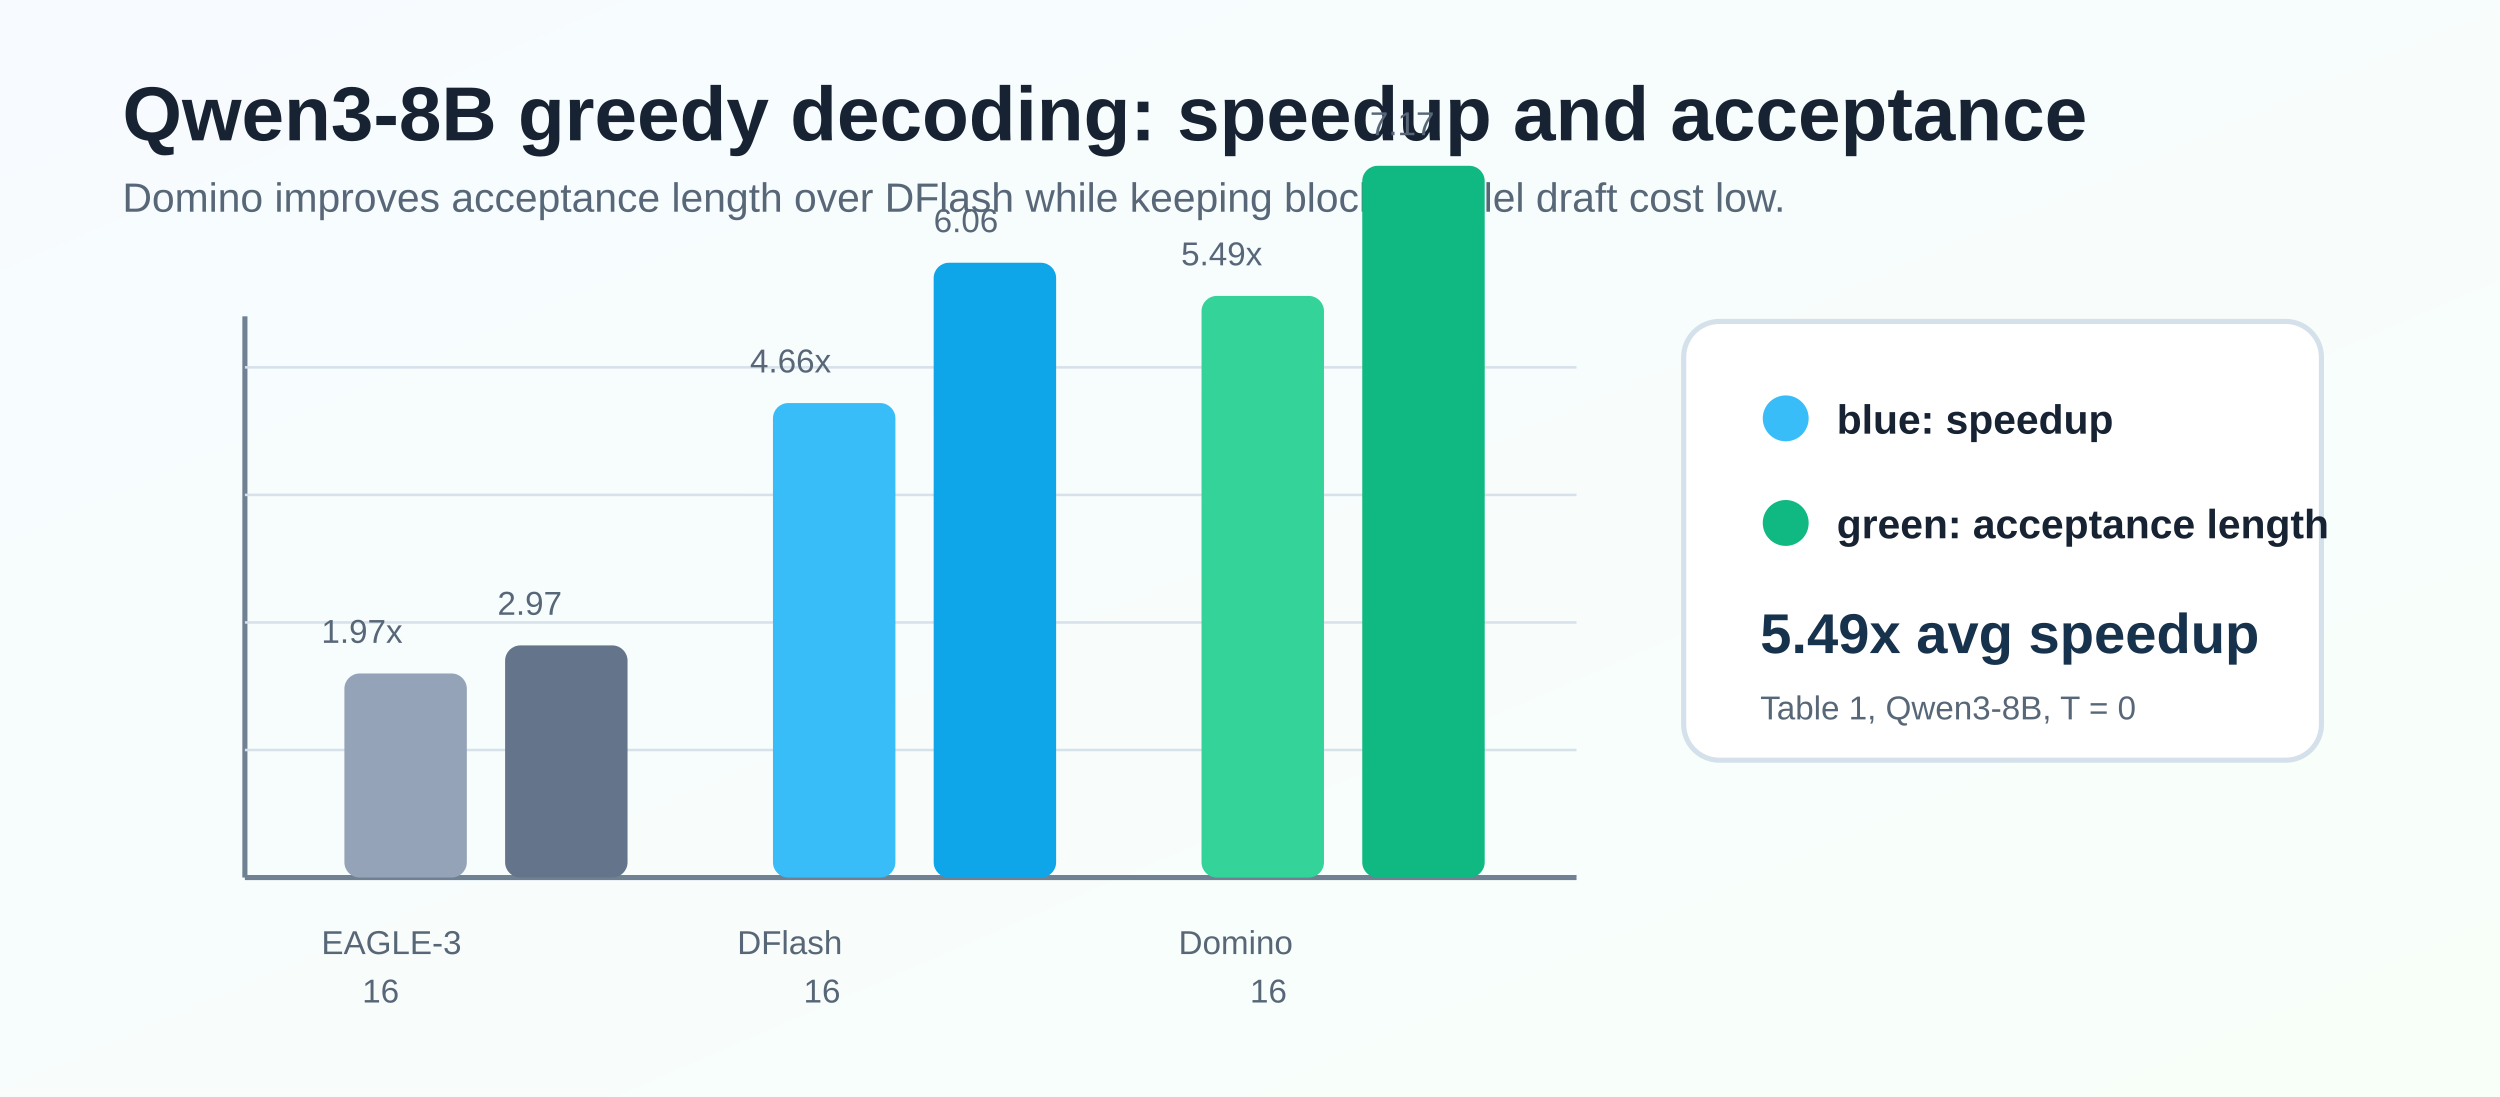
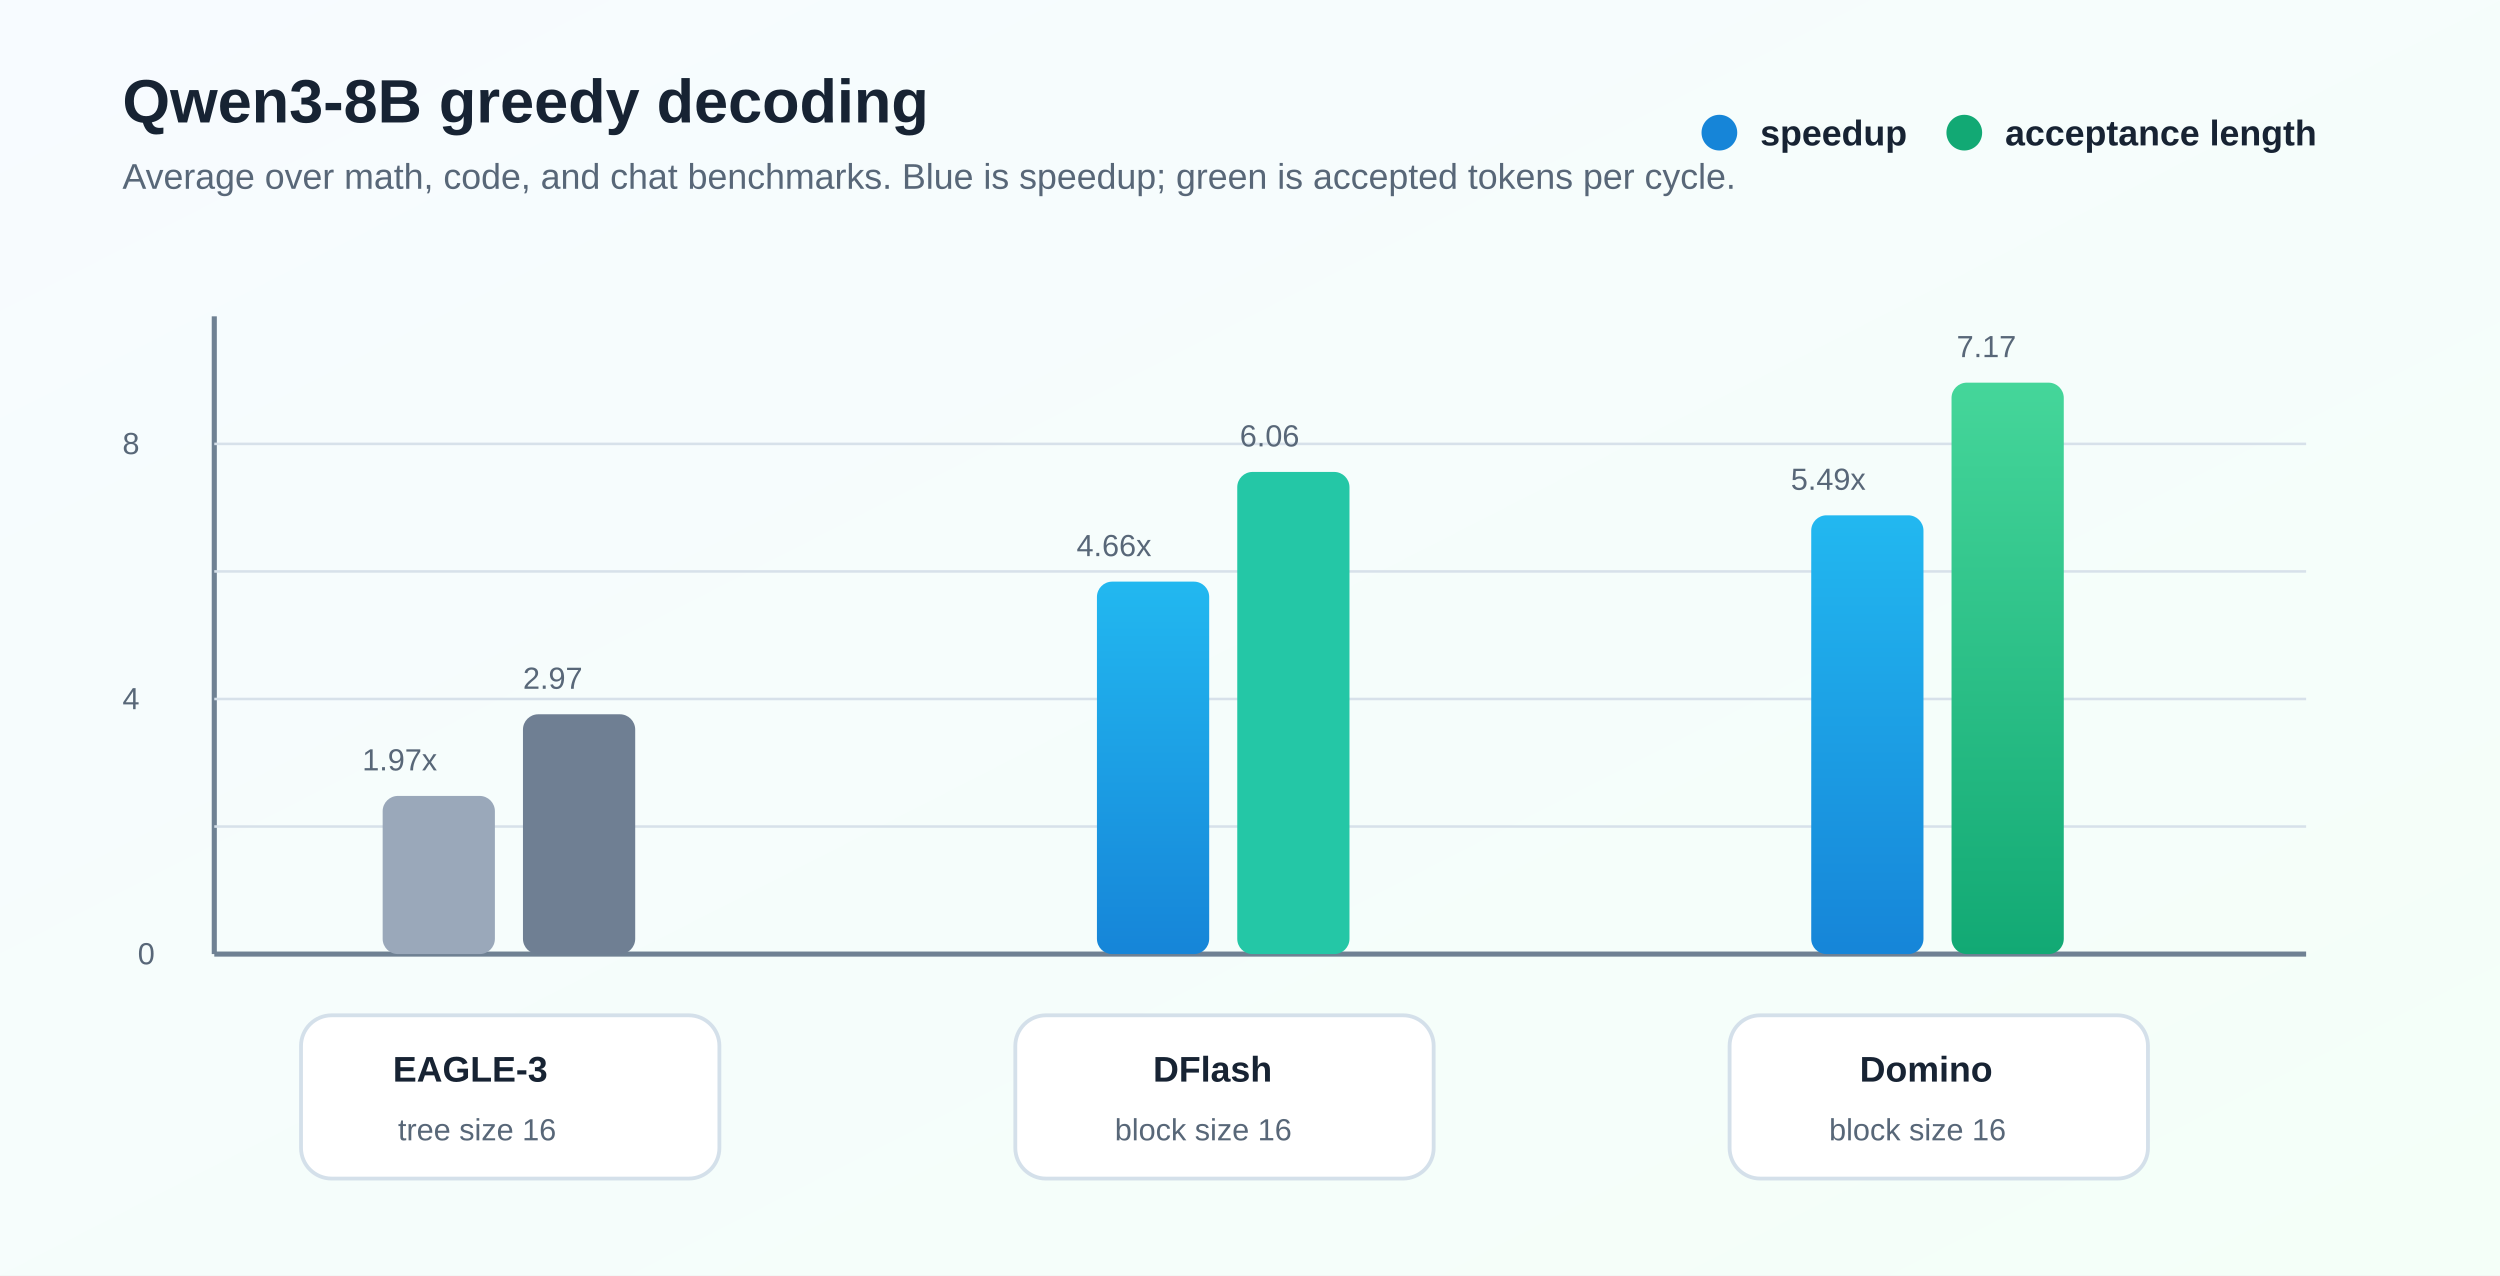
- <svg xmlns="http://www.w3.org/2000/svg" width="980" height="430" viewBox="0 0 980 430">
+ <svg xmlns="http://www.w3.org/2000/svg" width="980" height="500" viewBox="0 0 980 500">
  <defs>
    <linearGradient id="bg" x1="0" x2="1" y1="0" y2="1">
      <stop offset="0" stop-color="#f7fbff" />
-       <stop offset="1" stop-color="#f8fff9" />
+       <stop offset="1" stop-color="#f4fff8" />
+     </linearGradient>
+     <linearGradient id="speed" x1="0" x2="0" y1="0" y2="1">
+       <stop offset="0" stop-color="#22b8f0" />
+       <stop offset="1" stop-color="#1685d8" />
+     </linearGradient>
+     <linearGradient id="accept" x1="0" x2="0" y1="0" y2="1">
+       <stop offset="0" stop-color="#45d69a" />
+       <stop offset="1" stop-color="#12a974" />
    </linearGradient>
    <style>
      text{font-family:Arial,Helvetica,sans-serif;fill:#172333}
-       .title{font-size:30px;font-weight:700}
-       .sub{font-size:16px;fill:#586778}
-       .label{font-size:16px;font-weight:700}
-       .small{font-size:13px;fill:#586778}
-       .num{font-size:22px;font-weight:700;fill:#17324d}
+       .title{font-size:24px;font-weight:700}
+       .sub{font-size:14px;fill:#586778}
+       .label{font-size:14px;font-weight:700}
+       .small{font-size:12px;fill:#586778}
+       .value{font-size:18px;font-weight:700}
      .axis{stroke:#6f8193;stroke-width:2}
      .grid{stroke:#d7e1ea;stroke-width:1}
+       .card{fill:#fff;stroke:#d4e0ea;stroke-width:1.5;rx:12}
    </style>
  </defs>
-   <rect width="980" height="430" fill="url(#bg)" />
-   <text x="48" y="55" class="title">Qwen3-8B greedy decoding: speedup and acceptance</text>
-   <text x="48" y="83" class="sub">Domino improves acceptance length over DFlash while keeping block-parallel draft cost low.</text>
-   <line x1="96" y1="344" x2="618" y2="344" class="axis" />
-   <line x1="96" y1="344" x2="96" y2="124" class="axis" />
-   <line x1="96" y1="294" x2="618" y2="294" class="grid" />
-   <line x1="96" y1="244" x2="618" y2="244" class="grid" />
-   <line x1="96" y1="194" x2="618" y2="194" class="grid" />
-   <line x1="96" y1="144" x2="618" y2="144" class="grid" />
-   <rect x="135" y="264" width="48" height="80" fill="#94a3b8" rx="6" />
-   <rect x="198" y="253" width="48" height="91" fill="#64748b" rx="6" />
-   <rect x="303" y="158" width="48" height="186" fill="#38bdf8" rx="6" />
-   <rect x="366" y="103" width="48" height="241" fill="#0ea5e9" rx="6" />
-   <rect x="471" y="116" width="48" height="228" fill="#34d399" rx="6" />
-   <rect x="534" y="65" width="48" height="279" fill="#10b981" rx="6" />
-   <text x="126" y="374" class="small">EAGLE-3</text>
-   <text x="142" y="393" class="small">16</text>
-   <text x="289" y="374" class="small">DFlash</text>
-   <text x="315" y="393" class="small">16</text>
-   <text x="462" y="374" class="small">Domino</text>
-   <text x="490" y="393" class="small">16</text>
-   <text x="126" y="252" class="small">1.97x</text>
-   <text x="195" y="241" class="small">2.97</text>
-   <text x="294" y="146" class="small">4.66x</text>
-   <text x="366" y="91" class="small">6.06</text>
-   <text x="463" y="104" class="small">5.49x</text>
-   <text x="537" y="53" class="small">7.17</text>
-   <rect x="660" y="126" width="250" height="172" fill="#fff" stroke="#d4e0ea" stroke-width="2" rx="14" />
-   <circle cx="700" cy="164" r="9" fill="#38bdf8" />
-   <text x="720" y="170" class="label">blue: speedup</text>
-   <circle cx="700" cy="205" r="9" fill="#10b981" />
-   <text x="720" y="211" class="label">green: acceptance length</text>
-   <text x="690" y="256" class="num">5.49x avg speedup</text>
-   <text x="690" y="282" class="small">Table 1, Qwen3-8B, T = 0</text>
+   <rect width="980" height="500" fill="url(#bg)" />
+   <text x="48" y="48" class="title">Qwen3-8B greedy decoding</text>
+   <text x="48" y="74" class="sub">Average over math, code, and chat benchmarks. Blue is speedup; green is accepted tokens per cycle.</text>
+   <circle cx="674" cy="52" r="7" fill="#1685d8" />
+   <text x="690" y="57" class="label">speedup</text>
+   <circle cx="770" cy="52" r="7" fill="#12a974" />
+   <text x="786" y="57" class="label">acceptance length</text>
+   <line x1="84" y1="374" x2="904" y2="374" class="axis" />
+   <line x1="84" y1="374" x2="84" y2="124" class="axis" />
+   <line x1="84" y1="324" x2="904" y2="324" class="grid" />
+   <line x1="84" y1="274" x2="904" y2="274" class="grid" />
+   <line x1="84" y1="224" x2="904" y2="224" class="grid" />
+   <line x1="84" y1="174" x2="904" y2="174" class="grid" />
+   <text x="54" y="378" class="small">0</text>
+   <text x="48" y="278" class="small">4</text>
+   <text x="48" y="178" class="small">8</text>
+   <rect x="150" y="312" width="44" height="62" fill="#9aa8ba" rx="6" />
+   <rect x="205" y="280" width="44" height="94" fill="#6f7f93" rx="6" />
+   <text x="142" y="302" class="small">1.97x</text>
+   <text x="205" y="270" class="small">2.97</text>
+   <rect x="430" y="228" width="44" height="146" fill="url(#speed)" rx="6" />
+   <rect x="485" y="185" width="44" height="189" fill="#24c7a6" rx="6" />
+   <text x="422" y="218" class="small">4.66x</text>
+   <text x="486" y="175" class="small">6.06</text>
+   <rect x="710" y="202" width="44" height="172" fill="url(#speed)" rx="6" />
+   <rect x="765" y="150" width="44" height="224" fill="url(#accept)" rx="6" />
+   <text x="702" y="192" class="small">5.49x</text>
+   <text x="767" y="140" class="small">7.17</text>
+   <rect x="118" y="398" width="164" height="64" class="card" />
+   <text x="154" y="424" class="label">EAGLE-3</text>
+   <text x="156" y="447" class="small">tree size 16</text>
+   <rect x="398" y="398" width="164" height="64" class="card" />
+   <text x="452" y="424" class="label">DFlash</text>
+   <text x="437" y="447" class="small">block size 16</text>
+   <rect x="678" y="398" width="164" height="64" class="card" />
+   <text x="729" y="424" class="label">Domino</text>
+   <text x="717" y="447" class="small">block size 16</text>
</svg>
